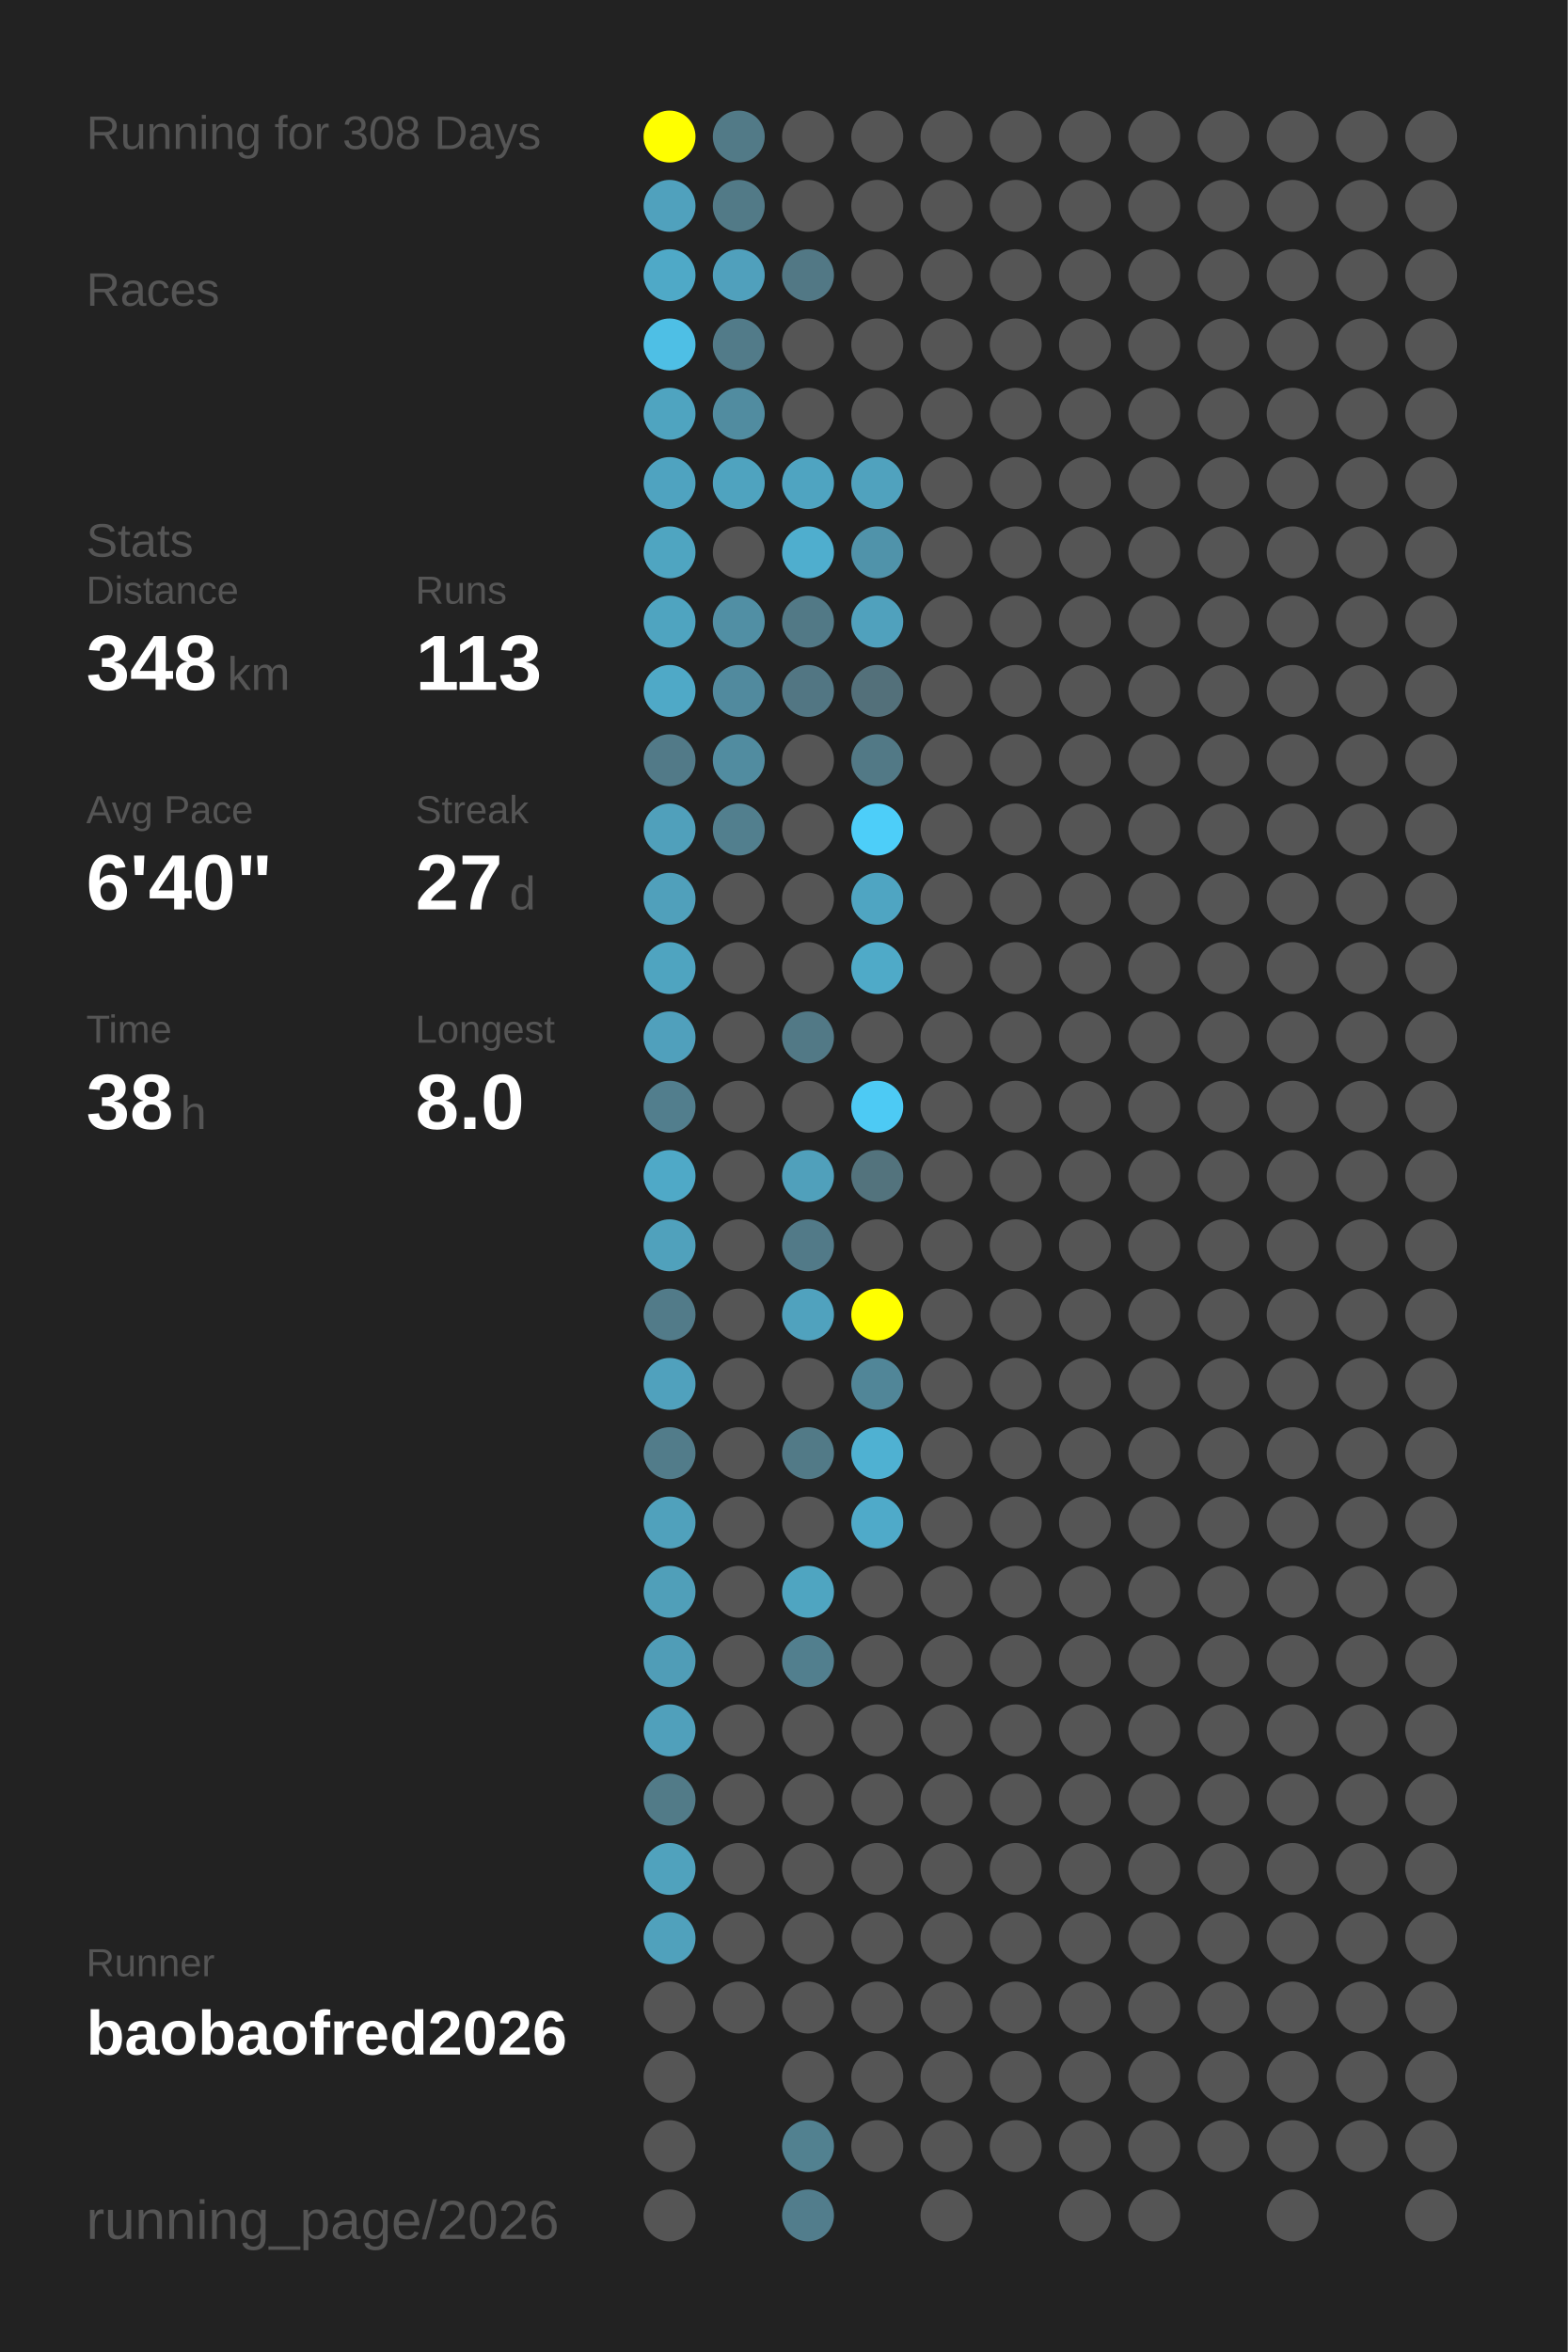
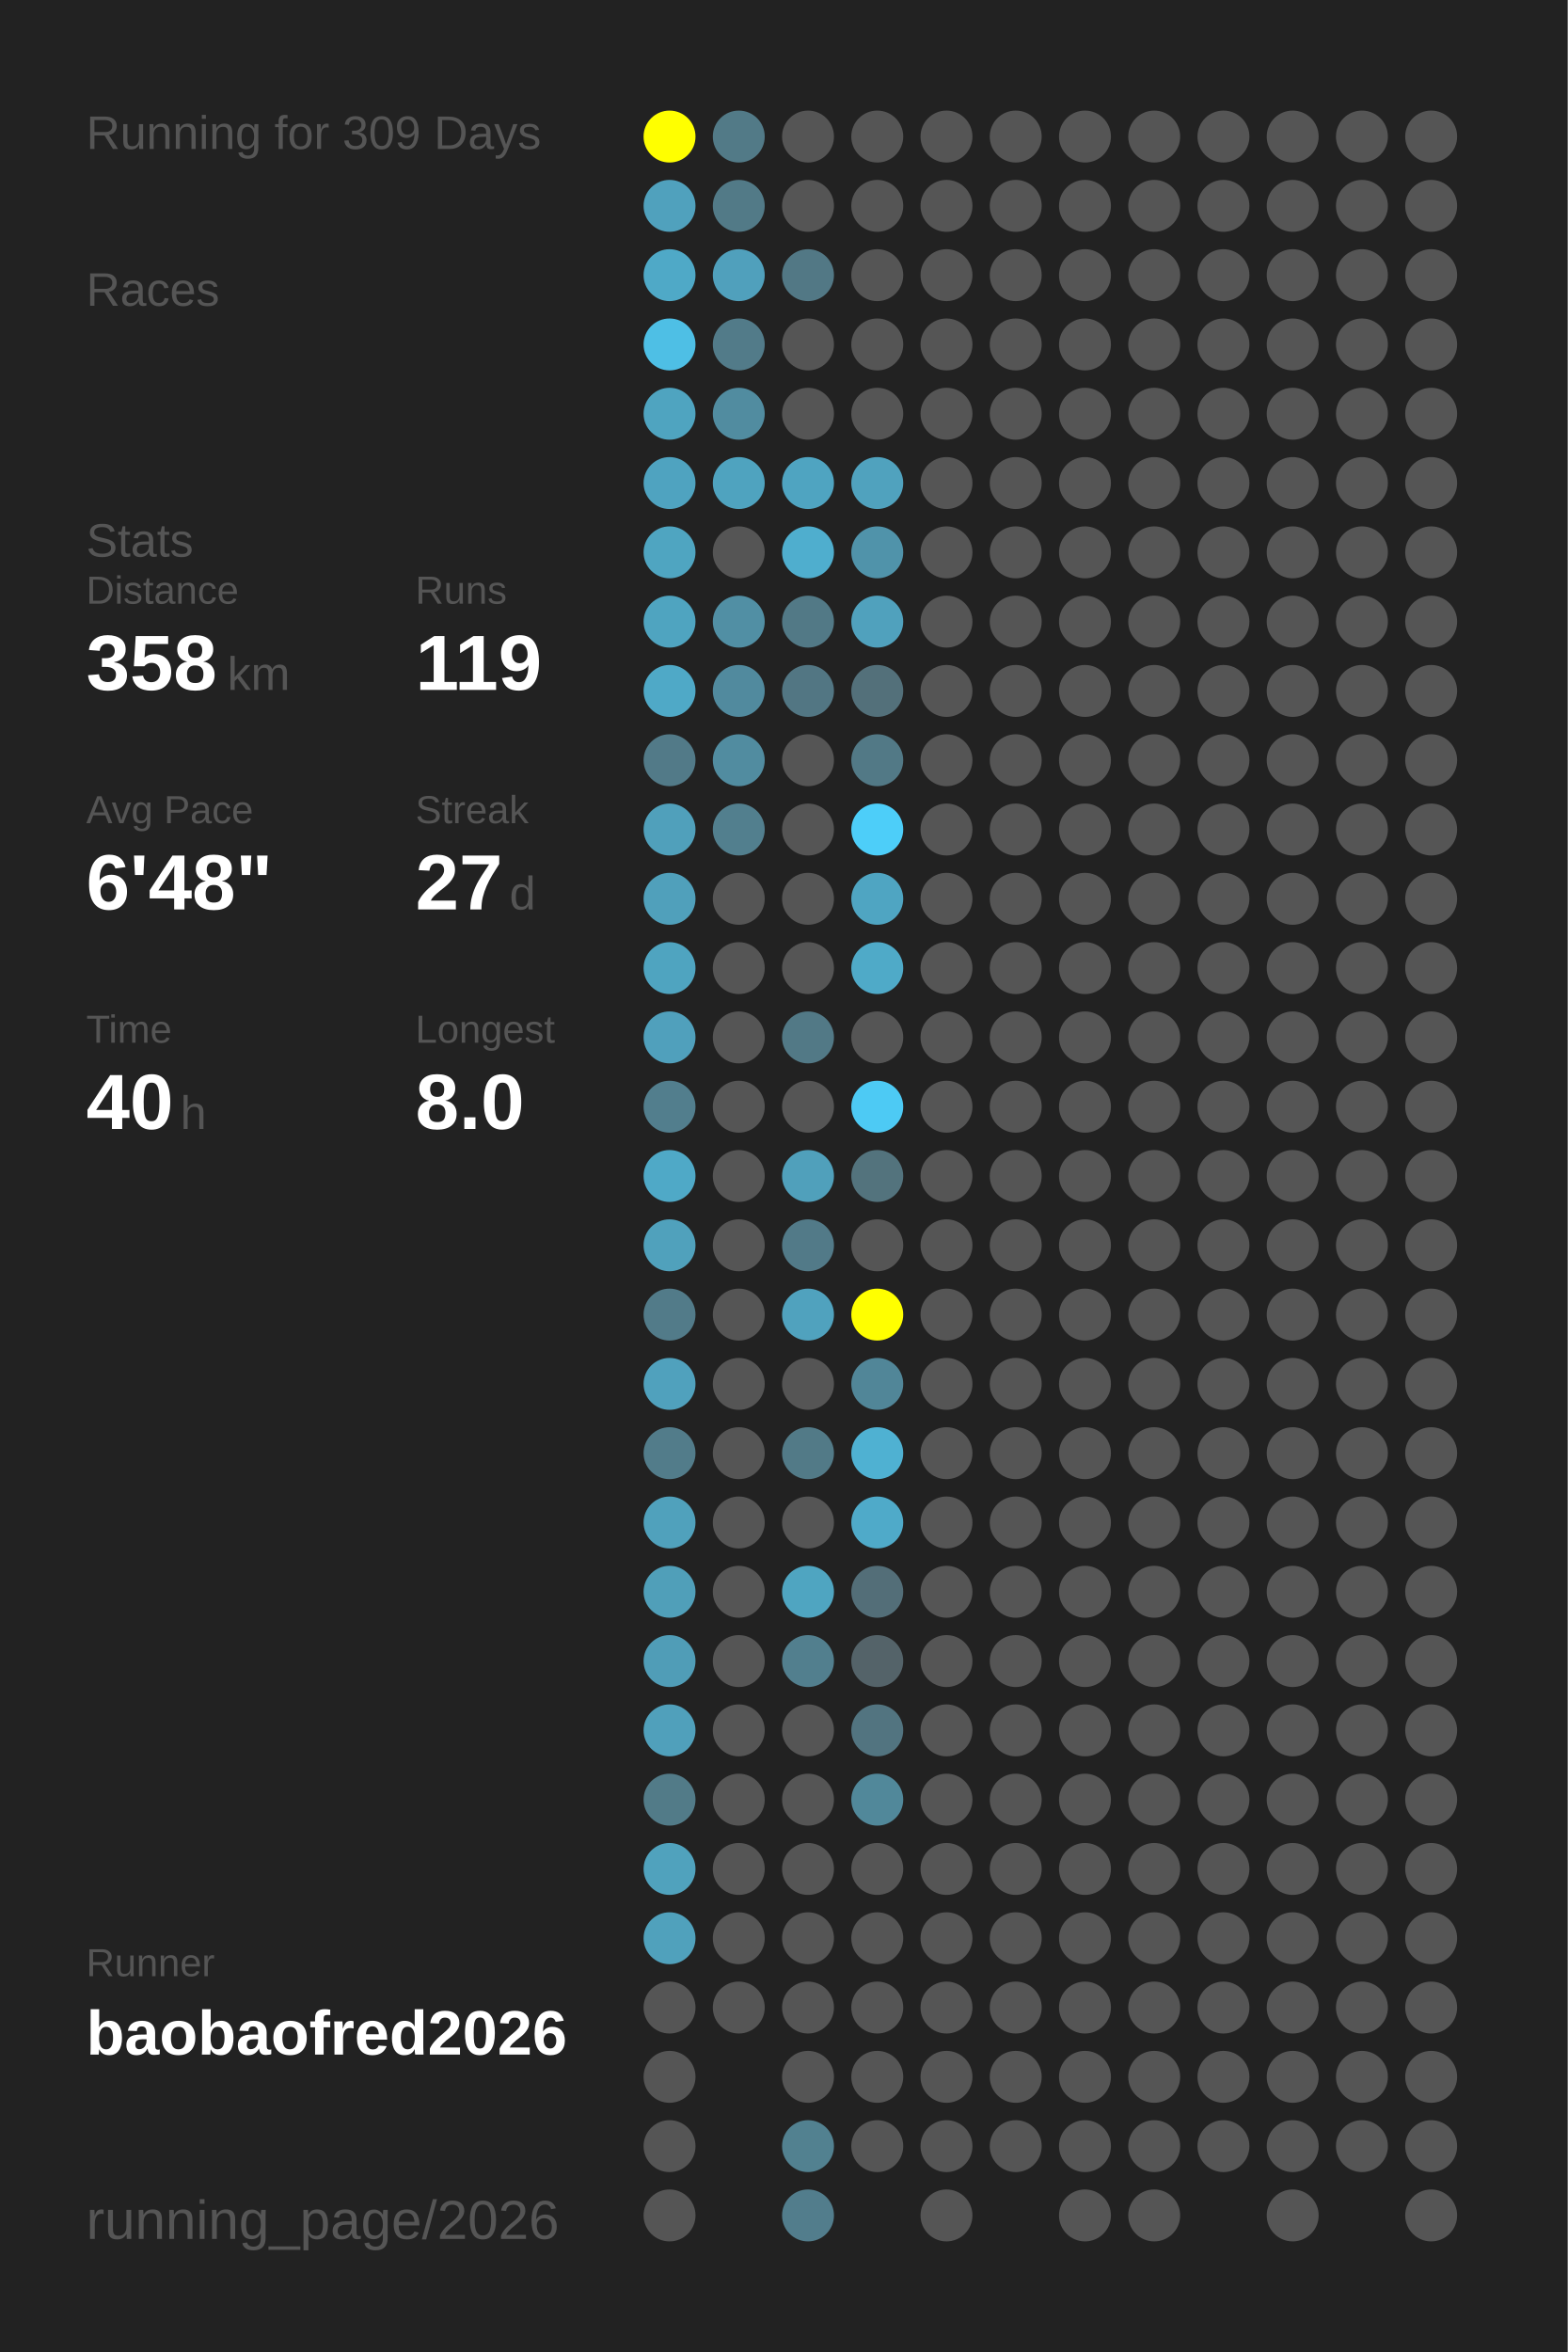
<svg xmlns="http://www.w3.org/2000/svg" baseProfile="full" height="300mm" version="1.1" viewBox="0,0,200,300" width="200mm">
  <defs />
  <rect fill="#222222" height="300" width="200" x="0" y="0" />
-   <text fill="#555555" style="font-size:6px; font-family:Arial;" x="11" y="19">Running for 308 Days</text>
+   <text fill="#555555" style="font-size:6px; font-family:Arial;" x="11" y="19">Running for 309 Days</text>
  <text fill="#555555" style="font-size:6px; font-family:Arial;" x="11" y="39">Races</text>
  <text fill="#555555" style="font-size:6px; font-family:Arial;" x="11" y="71">Stats</text>
  <text fill="#555555" style="font-size:5px; font-family:Arial;" x="11" y="77">Distance</text>
-   <text fill="#FFFFFF" style="font-size:10px; font-family:Arial; font-weight:bold;" x="11" y="88">348</text>
+   <text fill="#FFFFFF" style="font-size:10px; font-family:Arial; font-weight:bold;" x="11" y="88">358</text>
  <text fill="#555555" style="font-size:6px; font-family:Arial;" x="29" y="88">km</text>
  <text fill="#555555" style="font-size:5px; font-family:Arial;" x="53" y="77">Runs</text>
-   <text fill="#FFFFFF" style="font-size:10px; font-family:Arial; font-weight:bold;" x="53" y="88">113</text>
+   <text fill="#FFFFFF" style="font-size:10px; font-family:Arial; font-weight:bold;" x="53" y="88">119</text>
  <text fill="#555555" style="font-size:5px; font-family:Arial;" x="11" y="105">Avg Pace</text>
-   <text fill="#FFFFFF" style="font-size:10px; font-family:Arial; font-weight:bold;" x="11" y="116">6'40"</text>
+   <text fill="#FFFFFF" style="font-size:10px; font-family:Arial; font-weight:bold;" x="11" y="116">6'48"</text>
  <text fill="#555555" style="font-size:5px; font-family:Arial;" x="53" y="105">Streak</text>
  <text fill="#FFFFFF" style="font-size:10px; font-family:Arial; font-weight:bold;" x="53" y="116">27</text>
  <text fill="#555555" style="font-size:6px; font-family:Arial;" x="65" y="116">d</text>
  <text fill="#555555" style="font-size:5px; font-family:Arial;" x="11" y="133">Time</text>
-   <text fill="#FFFFFF" style="font-size:10px; font-family:Arial; font-weight:bold;" x="11" y="144">38</text>
+   <text fill="#FFFFFF" style="font-size:10px; font-family:Arial; font-weight:bold;" x="11" y="144">40</text>
  <text fill="#555555" style="font-size:6px; font-family:Arial;" x="23" y="144">h</text>
  <text fill="#555555" style="font-size:5px; font-family:Arial;" x="53" y="133">Longest</text>
  <text fill="#FFFFFF" style="font-size:10px; font-family:Arial; font-weight:bold;" x="53" y="144">8.0</text>
  <text fill="#555555" style="font-size:5px; font-family:Arial;" x="11" y="252.065">Runner</text>
  <text fill="#FFFFFF" style="font-size:8px; font-family:Arial; font-weight:bold;" x="11" y="262.065">baobaofred2026</text>
  <text fill="#555555" style="font-size:7px; font-family:Arial;" x="11" y="285.581">running_page/2026</text>
  <circle cx="85.417" cy="17.419" fill="#FFFF00" r="3.312" />
  <circle cx="85.417" cy="26.258" fill="#50a1bd" r="3.312" />
  <circle cx="85.417" cy="35.097" fill="#4fa9c7" r="3.312" />
  <circle cx="85.417" cy="43.935" fill="#4ebfe5" r="3.312" />
  <circle cx="85.417" cy="52.774" fill="#4fa4c0" r="3.312" />
  <circle cx="85.417" cy="61.613" fill="#4fa3c0" r="3.312" />
  <circle cx="85.417" cy="70.452" fill="#4fa5c1" r="3.312" />
  <circle cx="85.417" cy="79.29" fill="#4fa4c0" r="3.312" />
  <circle cx="85.417" cy="88.129" fill="#4fa9c7" r="3.312" />
  <circle cx="85.417" cy="96.968" fill="#527a88" r="3.312" />
  <circle cx="85.417" cy="105.806" fill="#50a0bb" r="3.312" />
  <circle cx="85.417" cy="114.645" fill="#50a0bb" r="3.312" />
  <circle cx="85.417" cy="123.484" fill="#4fa4c0" r="3.312" />
  <circle cx="85.417" cy="132.323" fill="#50a0bc" r="3.312" />
  <circle cx="85.417" cy="141.161" fill="#527e8d" r="3.312" />
  <circle cx="85.417" cy="150" fill="#4fa9c7" r="3.312" />
  <circle cx="85.417" cy="158.839" fill="#50a1bc" r="3.312" />
  <circle cx="85.417" cy="167.677" fill="#527b89" r="3.312" />
  <circle cx="85.417" cy="176.516" fill="#50a1bd" r="3.312" />
  <circle cx="85.417" cy="185.355" fill="#527c8a" r="3.312" />
  <circle cx="85.417" cy="194.194" fill="#50a1bc" r="3.312" />
  <circle cx="85.417" cy="203.032" fill="#509fb9" r="3.312" />
  <circle cx="85.417" cy="211.871" fill="#509db7" r="3.312" />
  <circle cx="85.417" cy="220.71" fill="#50a0bb" r="3.312" />
  <circle cx="85.417" cy="229.548" fill="#527b88" r="3.312" />
  <circle cx="85.417" cy="238.387" fill="#50a2bd" r="3.312" />
  <circle cx="85.417" cy="247.226" fill="#50a1bc" r="3.312" />
  <circle cx="85.417" cy="256.065" fill="#555555" r="3.312" />
  <circle cx="85.417" cy="264.903" fill="#555555" r="3.312" />
  <circle cx="85.417" cy="273.742" fill="#555555" r="3.312" />
  <circle cx="85.417" cy="282.581" fill="#555555" r="3.312" />
  <circle cx="94.25" cy="17.419" fill="#527a87" r="3.312" />
  <circle cx="94.25" cy="26.258" fill="#527a87" r="3.312" />
  <circle cx="94.25" cy="35.097" fill="#50a0bc" r="3.312" />
  <circle cx="94.25" cy="43.935" fill="#527b89" r="3.312" />
  <circle cx="94.25" cy="52.774" fill="#518ca0" r="3.312" />
  <circle cx="94.25" cy="61.613" fill="#4fa3bf" r="3.312" />
  <circle cx="94.25" cy="70.452" fill="#555555" r="3.312" />
  <circle cx="94.25" cy="79.29" fill="#518fa4" r="3.312" />
  <circle cx="94.25" cy="88.129" fill="#518a9e" r="3.312" />
  <circle cx="94.25" cy="96.968" fill="#518ca0" r="3.312" />
  <circle cx="94.25" cy="105.806" fill="#527f8e" r="3.312" />
  <circle cx="94.25" cy="114.645" fill="#555555" r="3.312" />
  <circle cx="94.25" cy="123.484" fill="#555555" r="3.312" />
  <circle cx="94.25" cy="132.323" fill="#555555" r="3.312" />
  <circle cx="94.25" cy="141.161" fill="#555555" r="3.312" />
  <circle cx="94.25" cy="150" fill="#555555" r="3.312" />
  <circle cx="94.25" cy="158.839" fill="#555555" r="3.312" />
  <circle cx="94.25" cy="167.677" fill="#555555" r="3.312" />
  <circle cx="94.25" cy="176.516" fill="#555555" r="3.312" />
  <circle cx="94.25" cy="185.355" fill="#555555" r="3.312" />
  <circle cx="94.25" cy="194.194" fill="#555555" r="3.312" />
  <circle cx="94.25" cy="203.032" fill="#555555" r="3.312" />
  <circle cx="94.25" cy="211.871" fill="#555555" r="3.312" />
  <circle cx="94.25" cy="220.71" fill="#555555" r="3.312" />
  <circle cx="94.25" cy="229.548" fill="#555555" r="3.312" />
  <circle cx="94.25" cy="238.387" fill="#555555" r="3.312" />
  <circle cx="94.25" cy="247.226" fill="#555555" r="3.312" />
  <circle cx="94.25" cy="256.065" fill="#555555" r="3.312" />
  <circle cx="103.083" cy="17.419" fill="#555555" r="3.312" />
  <circle cx="103.083" cy="26.258" fill="#555555" r="3.312" />
  <circle cx="103.083" cy="35.097" fill="#527885" r="3.312" />
  <circle cx="103.083" cy="43.935" fill="#555555" r="3.312" />
  <circle cx="103.083" cy="52.774" fill="#555555" r="3.312" />
  <circle cx="103.083" cy="61.613" fill="#4fa4c1" r="3.312" />
  <circle cx="103.083" cy="70.452" fill="#4faece" r="3.312" />
  <circle cx="103.083" cy="79.29" fill="#527986" r="3.312" />
  <circle cx="103.083" cy="88.129" fill="#527683" r="3.312" />
  <circle cx="103.083" cy="96.968" fill="#555555" r="3.312" />
  <circle cx="103.083" cy="105.806" fill="#555555" r="3.312" />
  <circle cx="103.083" cy="114.645" fill="#555555" r="3.312" />
  <circle cx="103.083" cy="123.484" fill="#555555" r="3.312" />
  <circle cx="103.083" cy="132.323" fill="#527986" r="3.312" />
  <circle cx="103.083" cy="141.161" fill="#555555" r="3.312" />
  <circle cx="103.083" cy="150" fill="#50a0bb" r="3.312" />
  <circle cx="103.083" cy="158.839" fill="#527a88" r="3.312" />
  <circle cx="103.083" cy="167.677" fill="#50a2be" r="3.312" />
  <circle cx="103.083" cy="176.516" fill="#555555" r="3.312" />
  <circle cx="103.083" cy="185.355" fill="#527a87" r="3.312" />
  <circle cx="103.083" cy="194.194" fill="#555555" r="3.312" />
  <circle cx="103.083" cy="203.032" fill="#4fa5c1" r="3.312" />
  <circle cx="103.083" cy="211.871" fill="#527f8e" r="3.312" />
  <circle cx="103.083" cy="220.71" fill="#555555" r="3.312" />
  <circle cx="103.083" cy="229.548" fill="#555555" r="3.312" />
  <circle cx="103.083" cy="238.387" fill="#555555" r="3.312" />
  <circle cx="103.083" cy="247.226" fill="#555555" r="3.312" />
  <circle cx="103.083" cy="256.065" fill="#555555" r="3.312" />
  <circle cx="103.083" cy="264.903" fill="#555555" r="3.312" />
  <circle cx="103.083" cy="273.742" fill="#528190" r="3.312" />
  <circle cx="103.083" cy="282.581" fill="#527d8c" r="3.312" />
  <circle cx="111.917" cy="17.419" fill="#555555" r="3.312" />
  <circle cx="111.917" cy="26.258" fill="#555555" r="3.312" />
  <circle cx="111.917" cy="35.097" fill="#555555" r="3.312" />
  <circle cx="111.917" cy="43.935" fill="#555555" r="3.312" />
  <circle cx="111.917" cy="52.774" fill="#555555" r="3.312" />
  <circle cx="111.917" cy="61.613" fill="#50a2be" r="3.312" />
  <circle cx="111.917" cy="70.452" fill="#5093aa" r="3.312" />
  <circle cx="111.917" cy="79.29" fill="#50a1bd" r="3.312" />
  <circle cx="111.917" cy="88.129" fill="#53707a" r="3.312" />
  <circle cx="111.917" cy="96.968" fill="#527986" r="3.312" />
  <circle cx="111.917" cy="105.806" fill="#4dcef9" r="3.312" />
  <circle cx="111.917" cy="114.645" fill="#4fa5c2" r="3.312" />
  <circle cx="111.917" cy="123.484" fill="#4faac8" r="3.312" />
  <circle cx="111.917" cy="132.323" fill="#555555" r="3.312" />
  <circle cx="111.917" cy="141.161" fill="#4dcaf4" r="3.312" />
  <circle cx="111.917" cy="150" fill="#53737d" r="3.312" />
  <circle cx="111.917" cy="158.839" fill="#555555" r="3.312" />
  <circle cx="111.917" cy="167.677" fill="#FFFF00" r="3.312" />
  <circle cx="111.917" cy="176.516" fill="#518698" r="3.312" />
  <circle cx="111.917" cy="185.355" fill="#4fb1d2" r="3.312" />
  <circle cx="111.917" cy="194.194" fill="#4faac9" r="3.312" />
-   <circle cx="111.917" cy="203.032" fill="#555555" r="3.312" />
-   <circle cx="111.917" cy="211.871" fill="#555555" r="3.312" />
-   <circle cx="111.917" cy="220.71" fill="#555555" r="3.312" />
-   <circle cx="111.917" cy="229.548" fill="#555555" r="3.312" />
+   <circle cx="111.917" cy="203.032" fill="#536e78" r="3.312" />
+   <circle cx="111.917" cy="211.871" fill="#546369" r="3.312" />
+   <circle cx="111.917" cy="220.71" fill="#527480" r="3.312" />
+   <circle cx="111.917" cy="229.548" fill="#51889a" r="3.312" />
  <circle cx="111.917" cy="238.387" fill="#555555" r="3.312" />
  <circle cx="111.917" cy="247.226" fill="#555555" r="3.312" />
  <circle cx="111.917" cy="256.065" fill="#555555" r="3.312" />
  <circle cx="111.917" cy="264.903" fill="#555555" r="3.312" />
  <circle cx="111.917" cy="273.742" fill="#555555" r="3.312" />
  <circle cx="120.75" cy="17.419" fill="#555555" r="3.312" />
  <circle cx="120.75" cy="26.258" fill="#555555" r="3.312" />
  <circle cx="120.75" cy="35.097" fill="#555555" r="3.312" />
  <circle cx="120.75" cy="43.935" fill="#555555" r="3.312" />
  <circle cx="120.75" cy="52.774" fill="#555555" r="3.312" />
  <circle cx="120.75" cy="61.613" fill="#555555" r="3.312" />
  <circle cx="120.75" cy="70.452" fill="#555555" r="3.312" />
  <circle cx="120.75" cy="79.29" fill="#555555" r="3.312" />
  <circle cx="120.75" cy="88.129" fill="#555555" r="3.312" />
  <circle cx="120.75" cy="96.968" fill="#555555" r="3.312" />
  <circle cx="120.75" cy="105.806" fill="#555555" r="3.312" />
  <circle cx="120.75" cy="114.645" fill="#555555" r="3.312" />
  <circle cx="120.75" cy="123.484" fill="#555555" r="3.312" />
  <circle cx="120.75" cy="132.323" fill="#555555" r="3.312" />
  <circle cx="120.75" cy="141.161" fill="#555555" r="3.312" />
  <circle cx="120.75" cy="150" fill="#555555" r="3.312" />
  <circle cx="120.75" cy="158.839" fill="#555555" r="3.312" />
  <circle cx="120.75" cy="167.677" fill="#555555" r="3.312" />
  <circle cx="120.75" cy="176.516" fill="#555555" r="3.312" />
  <circle cx="120.75" cy="185.355" fill="#555555" r="3.312" />
  <circle cx="120.75" cy="194.194" fill="#555555" r="3.312" />
  <circle cx="120.75" cy="203.032" fill="#555555" r="3.312" />
  <circle cx="120.75" cy="211.871" fill="#555555" r="3.312" />
  <circle cx="120.75" cy="220.71" fill="#555555" r="3.312" />
  <circle cx="120.75" cy="229.548" fill="#555555" r="3.312" />
  <circle cx="120.75" cy="238.387" fill="#555555" r="3.312" />
  <circle cx="120.75" cy="247.226" fill="#555555" r="3.312" />
  <circle cx="120.75" cy="256.065" fill="#555555" r="3.312" />
  <circle cx="120.75" cy="264.903" fill="#555555" r="3.312" />
  <circle cx="120.75" cy="273.742" fill="#555555" r="3.312" />
  <circle cx="120.75" cy="282.581" fill="#555555" r="3.312" />
  <circle cx="129.583" cy="17.419" fill="#555555" r="3.312" />
  <circle cx="129.583" cy="26.258" fill="#555555" r="3.312" />
  <circle cx="129.583" cy="35.097" fill="#555555" r="3.312" />
  <circle cx="129.583" cy="43.935" fill="#555555" r="3.312" />
  <circle cx="129.583" cy="52.774" fill="#555555" r="3.312" />
  <circle cx="129.583" cy="61.613" fill="#555555" r="3.312" />
  <circle cx="129.583" cy="70.452" fill="#555555" r="3.312" />
  <circle cx="129.583" cy="79.29" fill="#555555" r="3.312" />
  <circle cx="129.583" cy="88.129" fill="#555555" r="3.312" />
  <circle cx="129.583" cy="96.968" fill="#555555" r="3.312" />
  <circle cx="129.583" cy="105.806" fill="#555555" r="3.312" />
  <circle cx="129.583" cy="114.645" fill="#555555" r="3.312" />
  <circle cx="129.583" cy="123.484" fill="#555555" r="3.312" />
  <circle cx="129.583" cy="132.323" fill="#555555" r="3.312" />
  <circle cx="129.583" cy="141.161" fill="#555555" r="3.312" />
  <circle cx="129.583" cy="150" fill="#555555" r="3.312" />
  <circle cx="129.583" cy="158.839" fill="#555555" r="3.312" />
  <circle cx="129.583" cy="167.677" fill="#555555" r="3.312" />
  <circle cx="129.583" cy="176.516" fill="#555555" r="3.312" />
  <circle cx="129.583" cy="185.355" fill="#555555" r="3.312" />
  <circle cx="129.583" cy="194.194" fill="#555555" r="3.312" />
  <circle cx="129.583" cy="203.032" fill="#555555" r="3.312" />
  <circle cx="129.583" cy="211.871" fill="#555555" r="3.312" />
  <circle cx="129.583" cy="220.71" fill="#555555" r="3.312" />
  <circle cx="129.583" cy="229.548" fill="#555555" r="3.312" />
  <circle cx="129.583" cy="238.387" fill="#555555" r="3.312" />
  <circle cx="129.583" cy="247.226" fill="#555555" r="3.312" />
  <circle cx="129.583" cy="256.065" fill="#555555" r="3.312" />
  <circle cx="129.583" cy="264.903" fill="#555555" r="3.312" />
  <circle cx="129.583" cy="273.742" fill="#555555" r="3.312" />
  <circle cx="138.417" cy="17.419" fill="#555555" r="3.312" />
  <circle cx="138.417" cy="26.258" fill="#555555" r="3.312" />
  <circle cx="138.417" cy="35.097" fill="#555555" r="3.312" />
  <circle cx="138.417" cy="43.935" fill="#555555" r="3.312" />
  <circle cx="138.417" cy="52.774" fill="#555555" r="3.312" />
  <circle cx="138.417" cy="61.613" fill="#555555" r="3.312" />
  <circle cx="138.417" cy="70.452" fill="#555555" r="3.312" />
  <circle cx="138.417" cy="79.29" fill="#555555" r="3.312" />
  <circle cx="138.417" cy="88.129" fill="#555555" r="3.312" />
  <circle cx="138.417" cy="96.968" fill="#555555" r="3.312" />
  <circle cx="138.417" cy="105.806" fill="#555555" r="3.312" />
  <circle cx="138.417" cy="114.645" fill="#555555" r="3.312" />
  <circle cx="138.417" cy="123.484" fill="#555555" r="3.312" />
  <circle cx="138.417" cy="132.323" fill="#555555" r="3.312" />
  <circle cx="138.417" cy="141.161" fill="#555555" r="3.312" />
  <circle cx="138.417" cy="150" fill="#555555" r="3.312" />
  <circle cx="138.417" cy="158.839" fill="#555555" r="3.312" />
  <circle cx="138.417" cy="167.677" fill="#555555" r="3.312" />
  <circle cx="138.417" cy="176.516" fill="#555555" r="3.312" />
  <circle cx="138.417" cy="185.355" fill="#555555" r="3.312" />
  <circle cx="138.417" cy="194.194" fill="#555555" r="3.312" />
  <circle cx="138.417" cy="203.032" fill="#555555" r="3.312" />
  <circle cx="138.417" cy="211.871" fill="#555555" r="3.312" />
  <circle cx="138.417" cy="220.71" fill="#555555" r="3.312" />
  <circle cx="138.417" cy="229.548" fill="#555555" r="3.312" />
  <circle cx="138.417" cy="238.387" fill="#555555" r="3.312" />
  <circle cx="138.417" cy="247.226" fill="#555555" r="3.312" />
  <circle cx="138.417" cy="256.065" fill="#555555" r="3.312" />
  <circle cx="138.417" cy="264.903" fill="#555555" r="3.312" />
  <circle cx="138.417" cy="273.742" fill="#555555" r="3.312" />
  <circle cx="138.417" cy="282.581" fill="#555555" r="3.312" />
  <circle cx="147.25" cy="17.419" fill="#555555" r="3.312" />
  <circle cx="147.25" cy="26.258" fill="#555555" r="3.312" />
  <circle cx="147.25" cy="35.097" fill="#555555" r="3.312" />
  <circle cx="147.25" cy="43.935" fill="#555555" r="3.312" />
  <circle cx="147.25" cy="52.774" fill="#555555" r="3.312" />
  <circle cx="147.25" cy="61.613" fill="#555555" r="3.312" />
  <circle cx="147.25" cy="70.452" fill="#555555" r="3.312" />
  <circle cx="147.25" cy="79.29" fill="#555555" r="3.312" />
  <circle cx="147.25" cy="88.129" fill="#555555" r="3.312" />
  <circle cx="147.25" cy="96.968" fill="#555555" r="3.312" />
  <circle cx="147.25" cy="105.806" fill="#555555" r="3.312" />
  <circle cx="147.25" cy="114.645" fill="#555555" r="3.312" />
  <circle cx="147.25" cy="123.484" fill="#555555" r="3.312" />
  <circle cx="147.25" cy="132.323" fill="#555555" r="3.312" />
  <circle cx="147.25" cy="141.161" fill="#555555" r="3.312" />
  <circle cx="147.25" cy="150" fill="#555555" r="3.312" />
  <circle cx="147.25" cy="158.839" fill="#555555" r="3.312" />
  <circle cx="147.25" cy="167.677" fill="#555555" r="3.312" />
  <circle cx="147.25" cy="176.516" fill="#555555" r="3.312" />
  <circle cx="147.25" cy="185.355" fill="#555555" r="3.312" />
  <circle cx="147.25" cy="194.194" fill="#555555" r="3.312" />
  <circle cx="147.25" cy="203.032" fill="#555555" r="3.312" />
  <circle cx="147.25" cy="211.871" fill="#555555" r="3.312" />
  <circle cx="147.25" cy="220.71" fill="#555555" r="3.312" />
  <circle cx="147.25" cy="229.548" fill="#555555" r="3.312" />
  <circle cx="147.25" cy="238.387" fill="#555555" r="3.312" />
  <circle cx="147.25" cy="247.226" fill="#555555" r="3.312" />
  <circle cx="147.25" cy="256.065" fill="#555555" r="3.312" />
  <circle cx="147.25" cy="264.903" fill="#555555" r="3.312" />
  <circle cx="147.25" cy="273.742" fill="#555555" r="3.312" />
  <circle cx="147.25" cy="282.581" fill="#555555" r="3.312" />
  <circle cx="156.083" cy="17.419" fill="#555555" r="3.312" />
  <circle cx="156.083" cy="26.258" fill="#555555" r="3.312" />
  <circle cx="156.083" cy="35.097" fill="#555555" r="3.312" />
  <circle cx="156.083" cy="43.935" fill="#555555" r="3.312" />
  <circle cx="156.083" cy="52.774" fill="#555555" r="3.312" />
  <circle cx="156.083" cy="61.613" fill="#555555" r="3.312" />
  <circle cx="156.083" cy="70.452" fill="#555555" r="3.312" />
  <circle cx="156.083" cy="79.29" fill="#555555" r="3.312" />
  <circle cx="156.083" cy="88.129" fill="#555555" r="3.312" />
  <circle cx="156.083" cy="96.968" fill="#555555" r="3.312" />
  <circle cx="156.083" cy="105.806" fill="#555555" r="3.312" />
  <circle cx="156.083" cy="114.645" fill="#555555" r="3.312" />
  <circle cx="156.083" cy="123.484" fill="#555555" r="3.312" />
  <circle cx="156.083" cy="132.323" fill="#555555" r="3.312" />
  <circle cx="156.083" cy="141.161" fill="#555555" r="3.312" />
  <circle cx="156.083" cy="150" fill="#555555" r="3.312" />
  <circle cx="156.083" cy="158.839" fill="#555555" r="3.312" />
  <circle cx="156.083" cy="167.677" fill="#555555" r="3.312" />
  <circle cx="156.083" cy="176.516" fill="#555555" r="3.312" />
  <circle cx="156.083" cy="185.355" fill="#555555" r="3.312" />
  <circle cx="156.083" cy="194.194" fill="#555555" r="3.312" />
  <circle cx="156.083" cy="203.032" fill="#555555" r="3.312" />
  <circle cx="156.083" cy="211.871" fill="#555555" r="3.312" />
  <circle cx="156.083" cy="220.71" fill="#555555" r="3.312" />
  <circle cx="156.083" cy="229.548" fill="#555555" r="3.312" />
  <circle cx="156.083" cy="238.387" fill="#555555" r="3.312" />
  <circle cx="156.083" cy="247.226" fill="#555555" r="3.312" />
  <circle cx="156.083" cy="256.065" fill="#555555" r="3.312" />
  <circle cx="156.083" cy="264.903" fill="#555555" r="3.312" />
  <circle cx="156.083" cy="273.742" fill="#555555" r="3.312" />
  <circle cx="164.917" cy="17.419" fill="#555555" r="3.312" />
  <circle cx="164.917" cy="26.258" fill="#555555" r="3.312" />
  <circle cx="164.917" cy="35.097" fill="#555555" r="3.312" />
  <circle cx="164.917" cy="43.935" fill="#555555" r="3.312" />
  <circle cx="164.917" cy="52.774" fill="#555555" r="3.312" />
  <circle cx="164.917" cy="61.613" fill="#555555" r="3.312" />
  <circle cx="164.917" cy="70.452" fill="#555555" r="3.312" />
  <circle cx="164.917" cy="79.29" fill="#555555" r="3.312" />
  <circle cx="164.917" cy="88.129" fill="#555555" r="3.312" />
  <circle cx="164.917" cy="96.968" fill="#555555" r="3.312" />
  <circle cx="164.917" cy="105.806" fill="#555555" r="3.312" />
  <circle cx="164.917" cy="114.645" fill="#555555" r="3.312" />
  <circle cx="164.917" cy="123.484" fill="#555555" r="3.312" />
  <circle cx="164.917" cy="132.323" fill="#555555" r="3.312" />
  <circle cx="164.917" cy="141.161" fill="#555555" r="3.312" />
  <circle cx="164.917" cy="150" fill="#555555" r="3.312" />
  <circle cx="164.917" cy="158.839" fill="#555555" r="3.312" />
  <circle cx="164.917" cy="167.677" fill="#555555" r="3.312" />
  <circle cx="164.917" cy="176.516" fill="#555555" r="3.312" />
  <circle cx="164.917" cy="185.355" fill="#555555" r="3.312" />
  <circle cx="164.917" cy="194.194" fill="#555555" r="3.312" />
  <circle cx="164.917" cy="203.032" fill="#555555" r="3.312" />
  <circle cx="164.917" cy="211.871" fill="#555555" r="3.312" />
  <circle cx="164.917" cy="220.71" fill="#555555" r="3.312" />
  <circle cx="164.917" cy="229.548" fill="#555555" r="3.312" />
  <circle cx="164.917" cy="238.387" fill="#555555" r="3.312" />
  <circle cx="164.917" cy="247.226" fill="#555555" r="3.312" />
  <circle cx="164.917" cy="256.065" fill="#555555" r="3.312" />
  <circle cx="164.917" cy="264.903" fill="#555555" r="3.312" />
  <circle cx="164.917" cy="273.742" fill="#555555" r="3.312" />
  <circle cx="164.917" cy="282.581" fill="#555555" r="3.312" />
  <circle cx="173.75" cy="17.419" fill="#555555" r="3.312" />
  <circle cx="173.75" cy="26.258" fill="#555555" r="3.312" />
  <circle cx="173.75" cy="35.097" fill="#555555" r="3.312" />
  <circle cx="173.75" cy="43.935" fill="#555555" r="3.312" />
  <circle cx="173.75" cy="52.774" fill="#555555" r="3.312" />
  <circle cx="173.75" cy="61.613" fill="#555555" r="3.312" />
  <circle cx="173.75" cy="70.452" fill="#555555" r="3.312" />
  <circle cx="173.75" cy="79.29" fill="#555555" r="3.312" />
  <circle cx="173.75" cy="88.129" fill="#555555" r="3.312" />
  <circle cx="173.75" cy="96.968" fill="#555555" r="3.312" />
  <circle cx="173.75" cy="105.806" fill="#555555" r="3.312" />
  <circle cx="173.75" cy="114.645" fill="#555555" r="3.312" />
  <circle cx="173.75" cy="123.484" fill="#555555" r="3.312" />
  <circle cx="173.75" cy="132.323" fill="#555555" r="3.312" />
  <circle cx="173.75" cy="141.161" fill="#555555" r="3.312" />
  <circle cx="173.75" cy="150" fill="#555555" r="3.312" />
  <circle cx="173.75" cy="158.839" fill="#555555" r="3.312" />
  <circle cx="173.75" cy="167.677" fill="#555555" r="3.312" />
  <circle cx="173.75" cy="176.516" fill="#555555" r="3.312" />
  <circle cx="173.75" cy="185.355" fill="#555555" r="3.312" />
  <circle cx="173.75" cy="194.194" fill="#555555" r="3.312" />
  <circle cx="173.75" cy="203.032" fill="#555555" r="3.312" />
  <circle cx="173.75" cy="211.871" fill="#555555" r="3.312" />
  <circle cx="173.75" cy="220.71" fill="#555555" r="3.312" />
  <circle cx="173.75" cy="229.548" fill="#555555" r="3.312" />
  <circle cx="173.75" cy="238.387" fill="#555555" r="3.312" />
  <circle cx="173.75" cy="247.226" fill="#555555" r="3.312" />
  <circle cx="173.75" cy="256.065" fill="#555555" r="3.312" />
  <circle cx="173.75" cy="264.903" fill="#555555" r="3.312" />
  <circle cx="173.75" cy="273.742" fill="#555555" r="3.312" />
  <circle cx="182.583" cy="17.419" fill="#555555" r="3.312" />
  <circle cx="182.583" cy="26.258" fill="#555555" r="3.312" />
  <circle cx="182.583" cy="35.097" fill="#555555" r="3.312" />
  <circle cx="182.583" cy="43.935" fill="#555555" r="3.312" />
  <circle cx="182.583" cy="52.774" fill="#555555" r="3.312" />
  <circle cx="182.583" cy="61.613" fill="#555555" r="3.312" />
  <circle cx="182.583" cy="70.452" fill="#555555" r="3.312" />
  <circle cx="182.583" cy="79.29" fill="#555555" r="3.312" />
  <circle cx="182.583" cy="88.129" fill="#555555" r="3.312" />
  <circle cx="182.583" cy="96.968" fill="#555555" r="3.312" />
  <circle cx="182.583" cy="105.806" fill="#555555" r="3.312" />
  <circle cx="182.583" cy="114.645" fill="#555555" r="3.312" />
  <circle cx="182.583" cy="123.484" fill="#555555" r="3.312" />
  <circle cx="182.583" cy="132.323" fill="#555555" r="3.312" />
  <circle cx="182.583" cy="141.161" fill="#555555" r="3.312" />
  <circle cx="182.583" cy="150" fill="#555555" r="3.312" />
  <circle cx="182.583" cy="158.839" fill="#555555" r="3.312" />
  <circle cx="182.583" cy="167.677" fill="#555555" r="3.312" />
  <circle cx="182.583" cy="176.516" fill="#555555" r="3.312" />
  <circle cx="182.583" cy="185.355" fill="#555555" r="3.312" />
  <circle cx="182.583" cy="194.194" fill="#555555" r="3.312" />
  <circle cx="182.583" cy="203.032" fill="#555555" r="3.312" />
  <circle cx="182.583" cy="211.871" fill="#555555" r="3.312" />
  <circle cx="182.583" cy="220.71" fill="#555555" r="3.312" />
  <circle cx="182.583" cy="229.548" fill="#555555" r="3.312" />
  <circle cx="182.583" cy="238.387" fill="#555555" r="3.312" />
  <circle cx="182.583" cy="247.226" fill="#555555" r="3.312" />
  <circle cx="182.583" cy="256.065" fill="#555555" r="3.312" />
  <circle cx="182.583" cy="264.903" fill="#555555" r="3.312" />
  <circle cx="182.583" cy="273.742" fill="#555555" r="3.312" />
  <circle cx="182.583" cy="282.581" fill="#555555" r="3.312" />
</svg>
